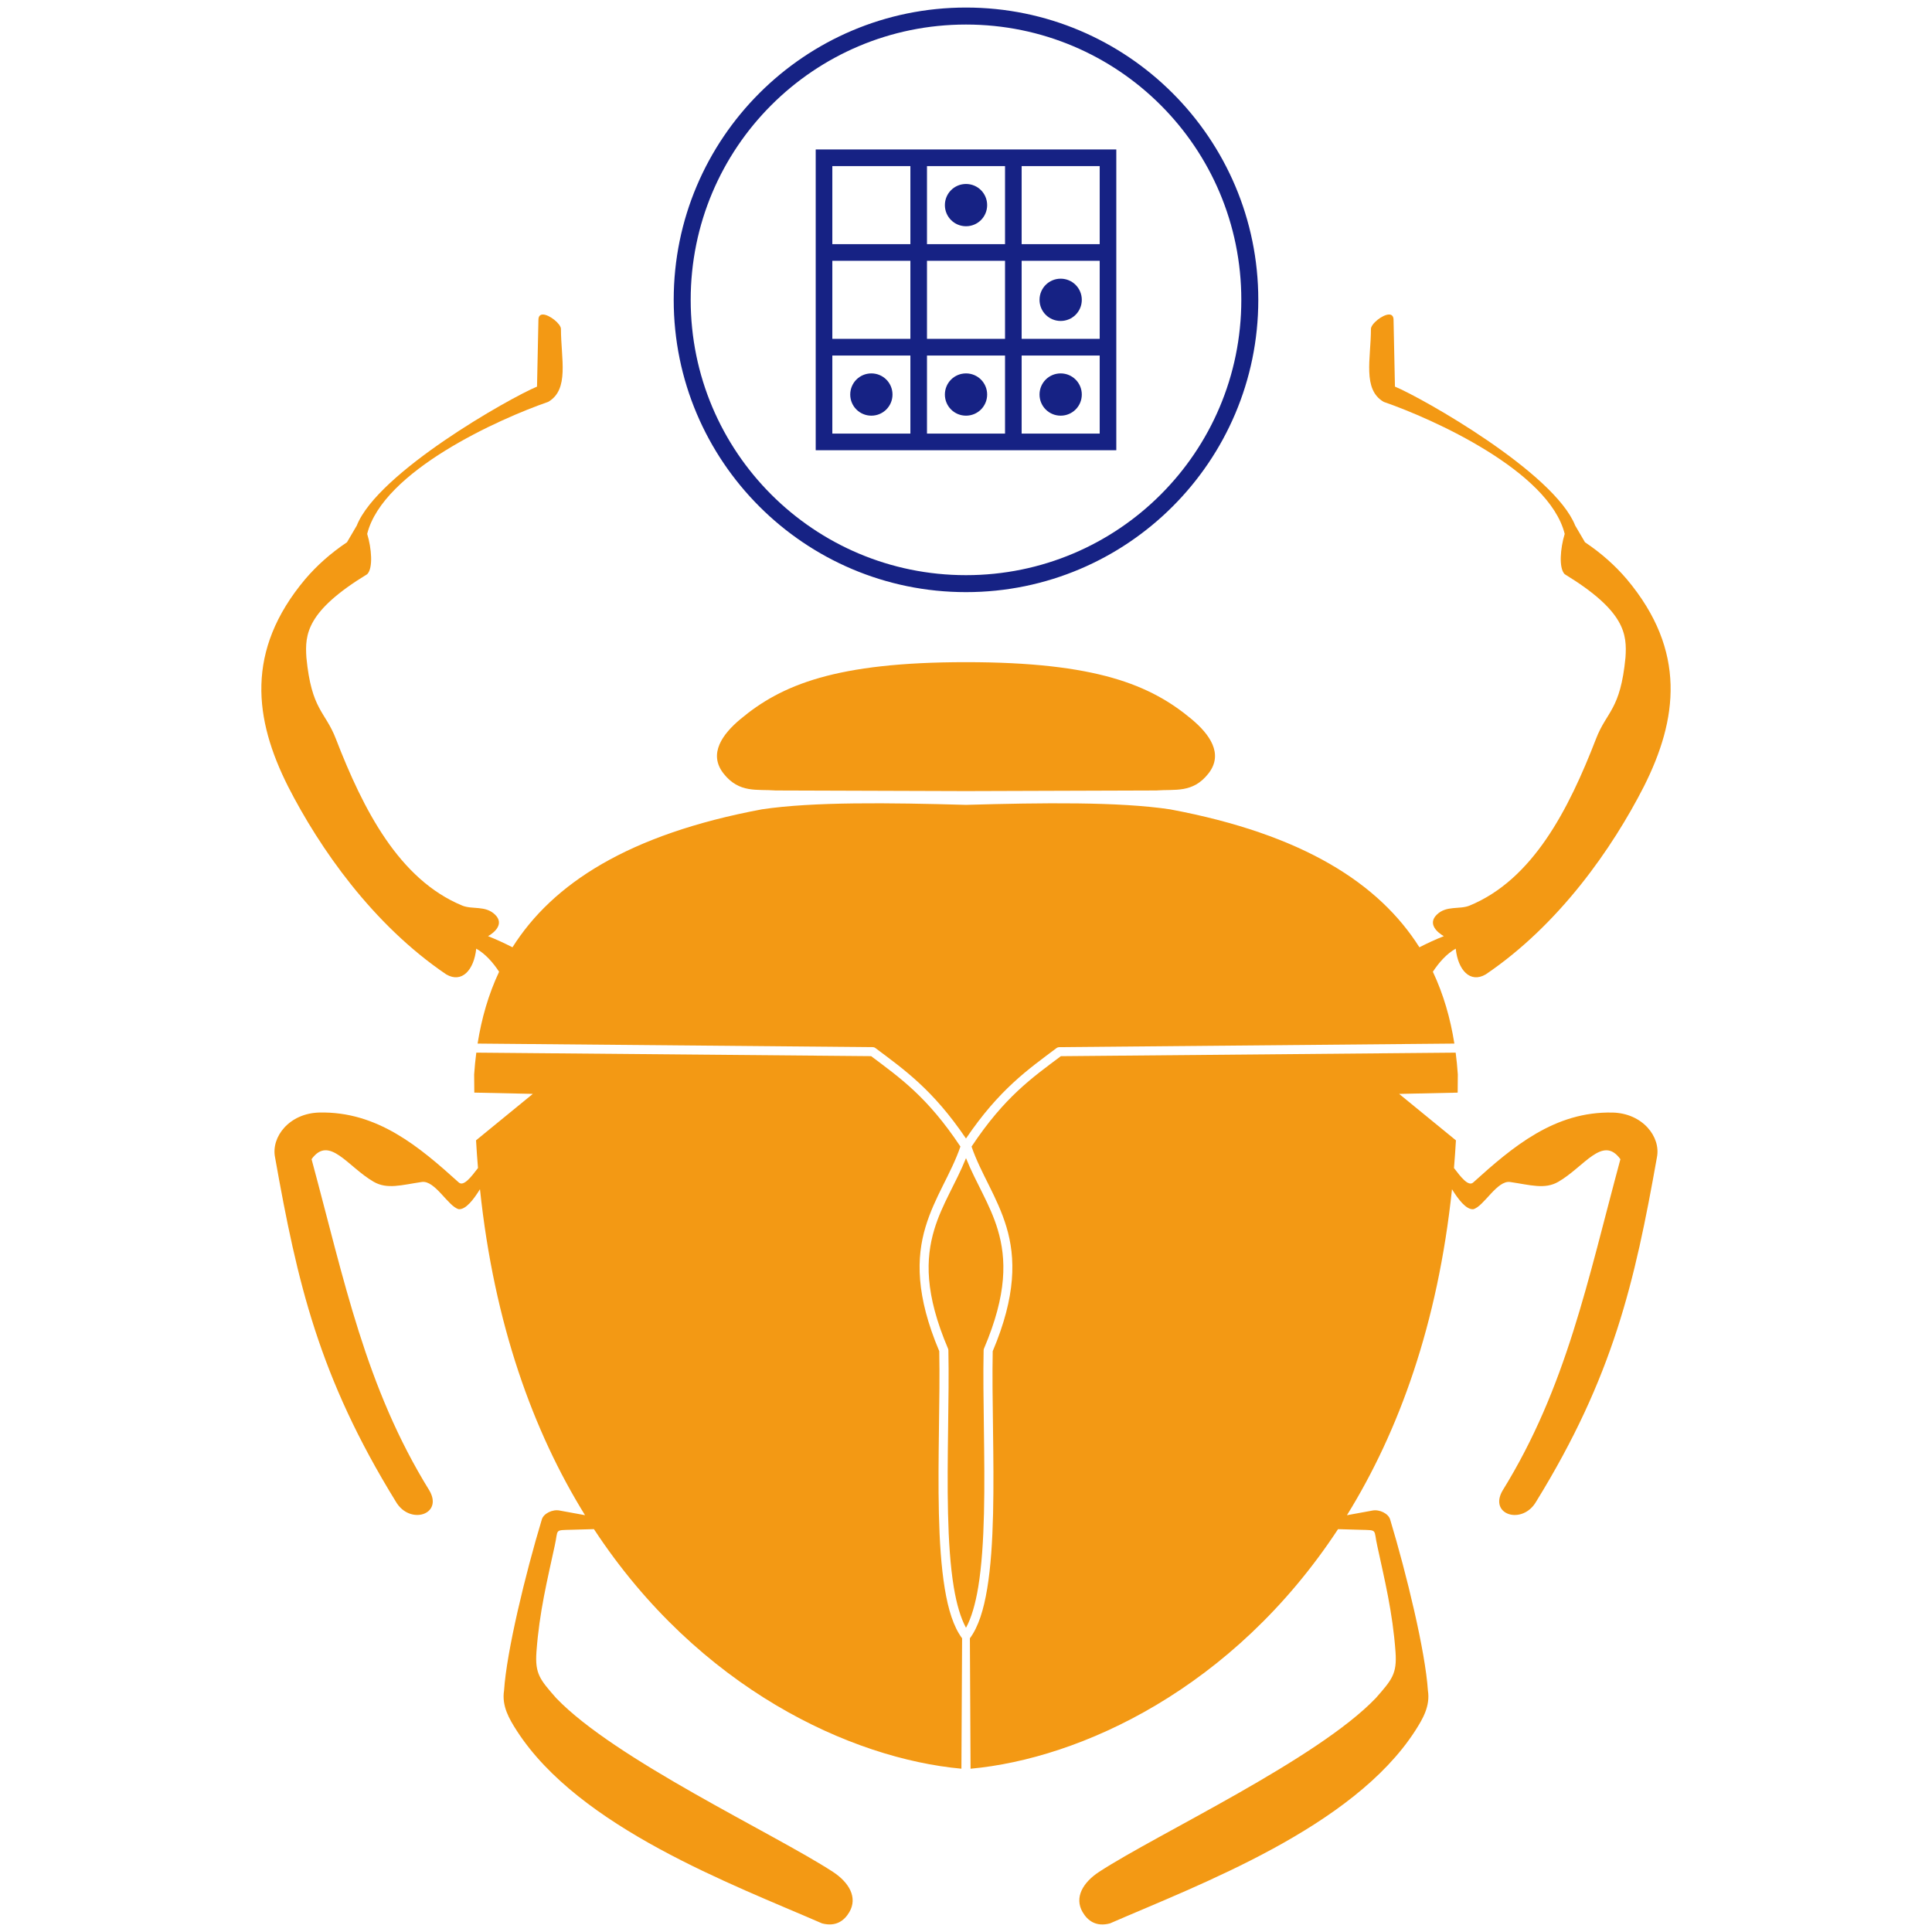
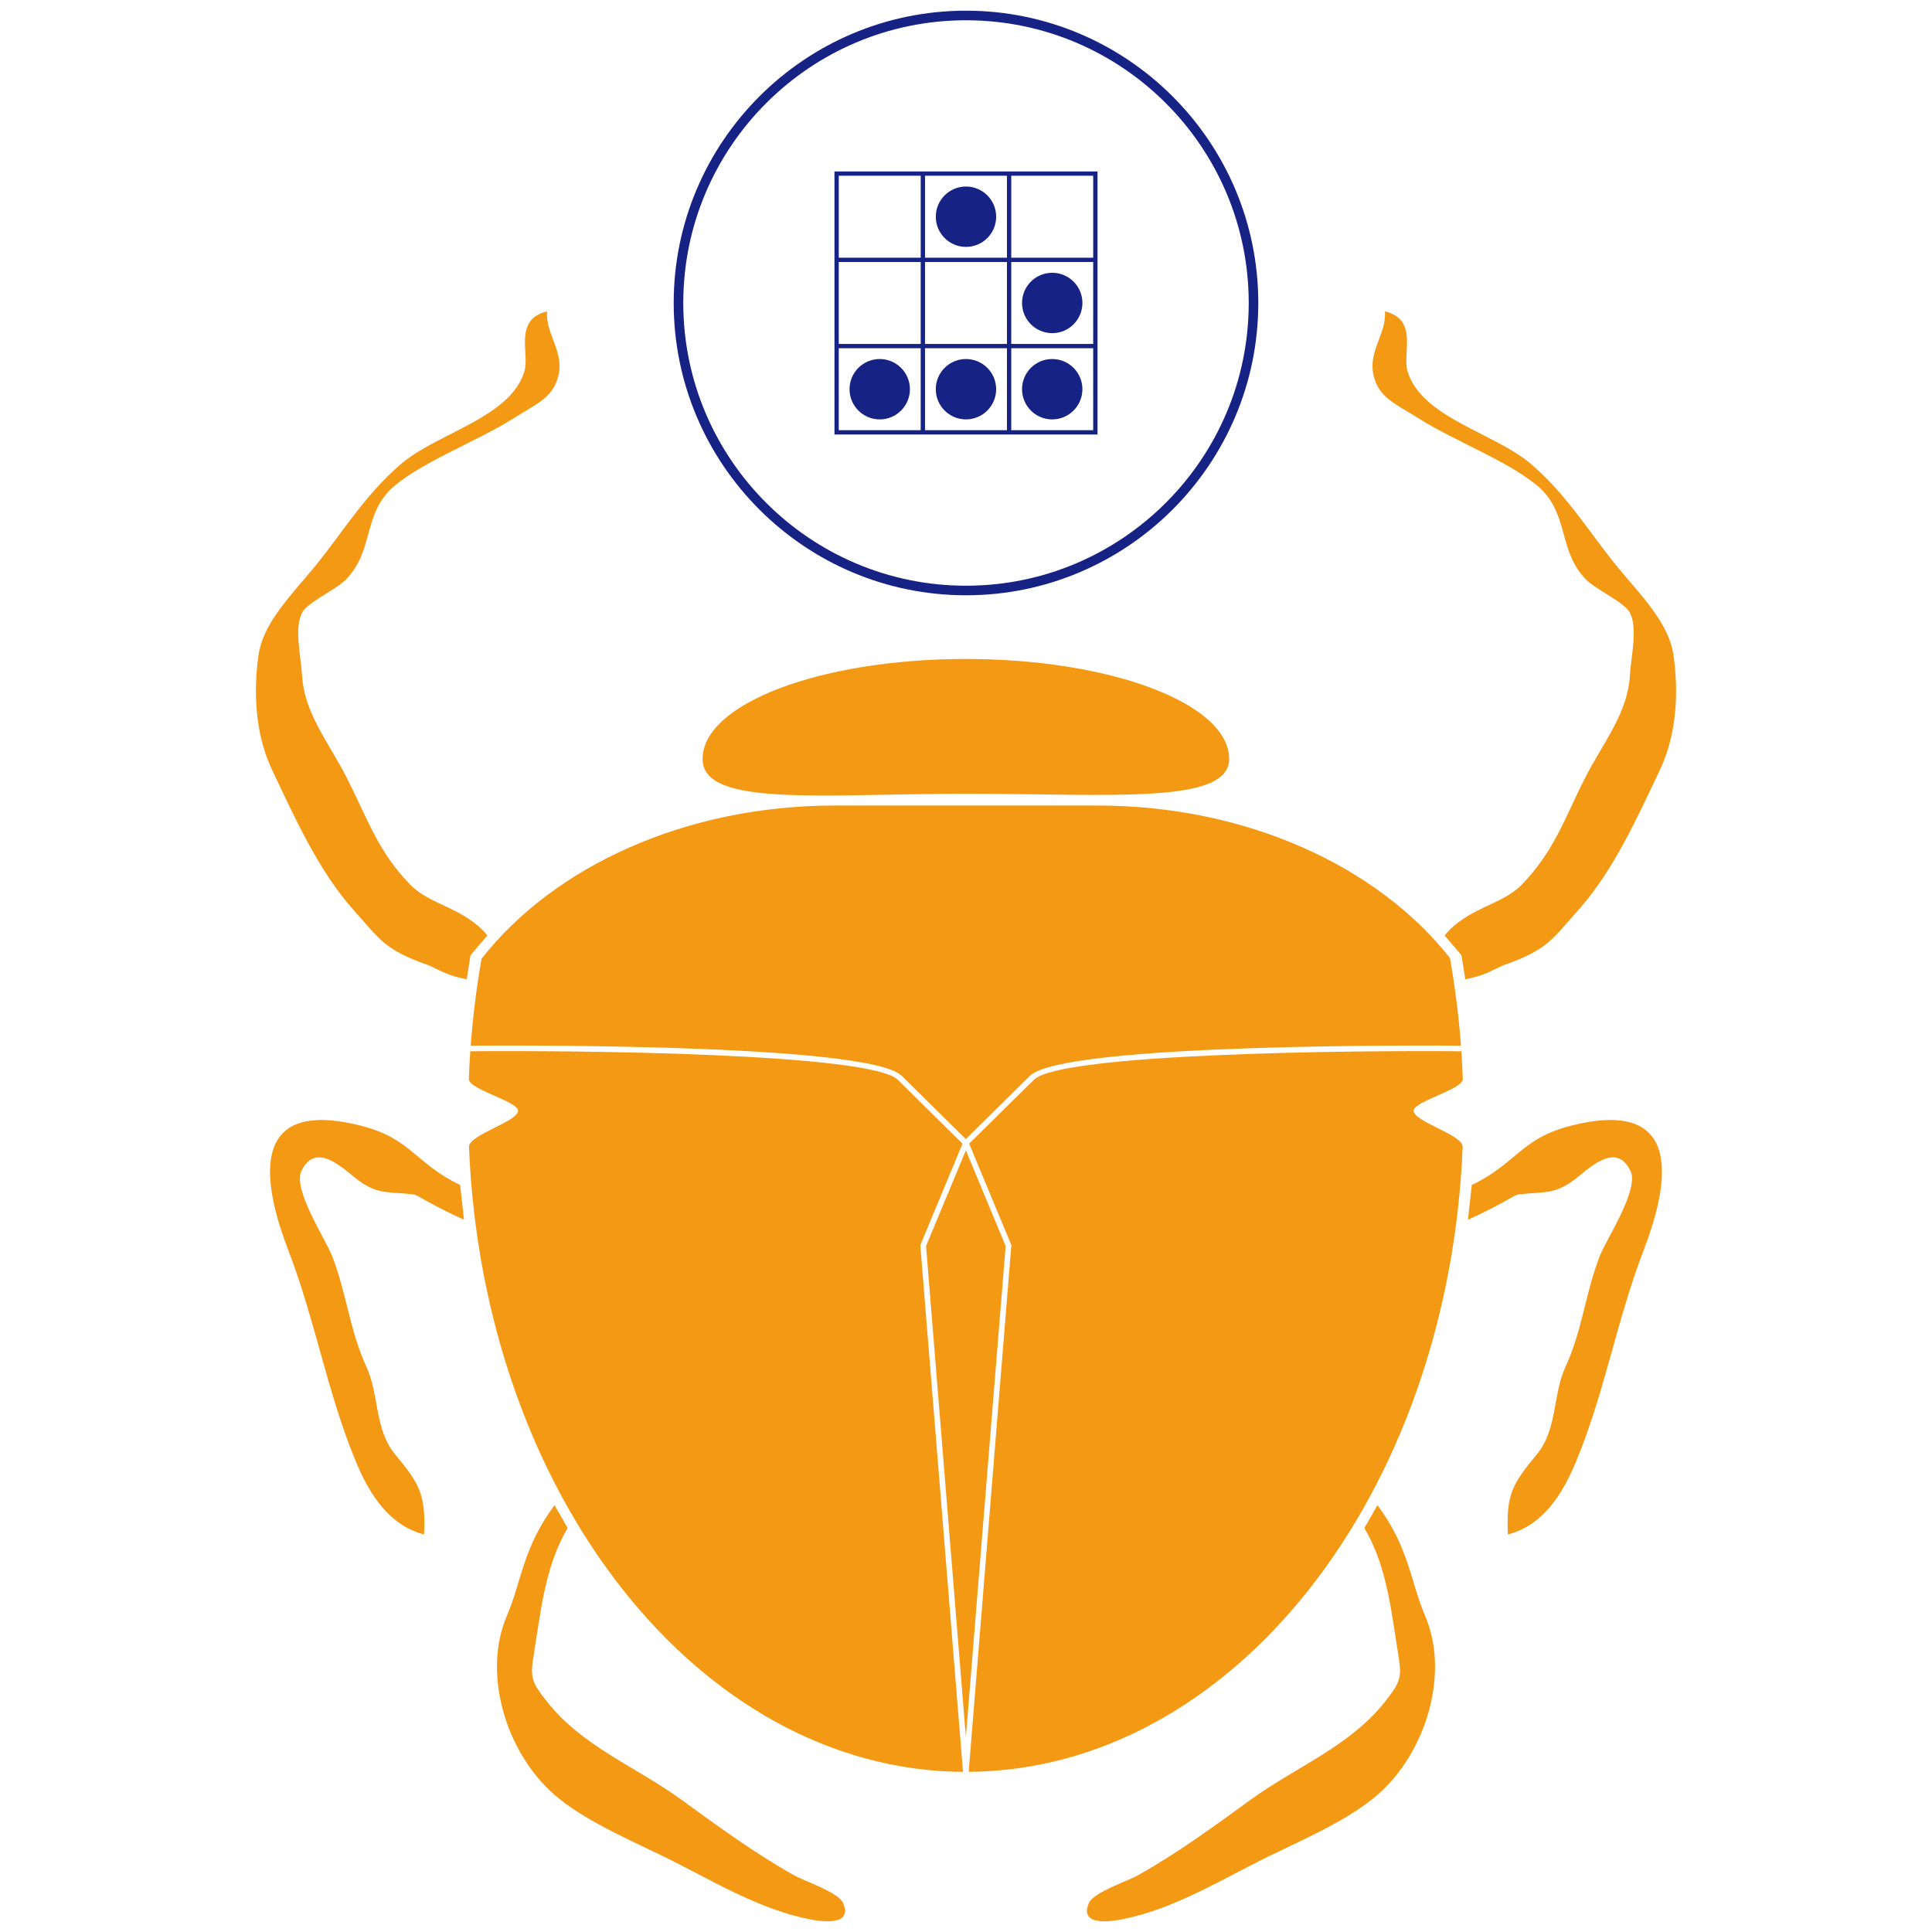
<svg xmlns="http://www.w3.org/2000/svg" viewBox="0 0 128 128">
-   <path d="m35.961 20.837c-0.17 0.003-0.289 0.104-0.289 0.358l-0.093 4.419c-1.813 0.754-10.552 5.689-11.942 9.206l-0.648 1.105c-1.103 0.739-2.011 1.559-2.765 2.442-4.001 4.762-3.368 9.314-1.137 13.742 2.079 4.073 5.594 9.139 10.475 12.445 1.037 0.609 1.841-0.286 1.99-1.703 0.607 0.342 1.11 0.919 1.515 1.53-0.707 1.5-1.162 3.095-1.425 4.759l26.179 0.236c0.065 6.01e-4 0.128 0.022 0.179 0.061 1.877 1.412 3.787 2.725 5.999 5.992 2.213-3.267 4.123-4.58 5.999-5.992 0.052-0.039 0.114-0.06 0.179-0.061l26.179-0.236c-0.263-1.664-0.718-3.259-1.425-4.759 0.404-0.612 0.907-1.188 1.515-1.53 0.149 1.417 0.954 2.312 1.99 1.703 4.881-3.306 8.396-8.372 10.475-12.445 2.231-4.428 2.864-8.981-1.137-13.742-0.754-0.884-1.663-1.703-2.765-2.442l-0.648-1.105c-1.39-3.516-10.129-8.451-11.942-9.206l-0.093-4.419c0-0.254-0.118-0.355-0.289-0.358-0.435-0.008-1.209 0.621-1.209 0.955 0 1.967-0.576 4.016 0.849 4.835 3.204 1.105 10.952 4.568 11.988 8.745-0.288 0.938-0.404 2.268 0 2.67 4.015 2.448 4.132 3.98 4.027 5.523-0.339 3.495-1.241 3.545-1.948 5.374-1.824 4.719-4.194 9.329-8.375 11.057-0.676 0.279-1.534-0.023-2.175 0.6-0.641 0.623 0.06 1.198 0.463 1.427-0.556 0.218-1.129 0.486-1.618 0.737-2.656-4.205-7.678-7.487-16.527-9.14-3.393-0.508-8.444-0.439-13.516-0.296-5.072-0.143-10.123-0.212-13.516 0.296-8.849 1.653-13.87 4.935-16.527 9.14-0.489-0.25-1.061-0.518-1.618-0.737 0.403-0.228 1.104-0.804 0.463-1.427-0.641-0.623-1.499-0.321-2.175-0.6-4.181-1.728-6.551-6.338-8.375-11.057-0.707-1.829-1.609-1.879-1.948-5.374-0.105-1.544 0.012-3.076 4.027-5.523 0.404-0.402 0.288-1.732 0-2.67 1.037-4.177 8.784-7.64 11.988-8.745 1.425-0.818 0.849-2.867 0.849-4.835 0-0.334-0.774-0.963-1.209-0.955zm28.039 23.033c-8.629 0-12.236 1.504-14.959 3.785-1.145 0.961-2.143 2.272-1.103 3.595 1.041 1.323 2.223 1.024 3.465 1.121l12.596 0.041 12.596-0.041c1.243-0.097 2.425 0.202 3.465-1.121 1.041-1.323 0.042-2.635-1.103-3.595-2.723-2.28-6.33-3.785-14.959-3.785zm-32.444 25.87c-0.062 0.476-0.109 0.957-0.142 1.443 0 0.405 4e-3 0.806 0.01 1.205l3.878 0.084-3.763 3.077c0.036 0.619 0.078 1.232 0.129 1.835-0.454 0.595-0.953 1.245-1.273 0.957-2.613-2.362-5.393-4.719-9.237-4.633-1.989 0.048-3.21 1.614-2.934 2.974 1.472 8.285 2.897 14.524 8.004 22.809 0.909 1.565 3.154 0.869 2.222-0.737-4.239-6.852-5.632-13.908-7.808-21.956 1.169-1.62 2.391 0.502 4.113 1.497 0.901 0.52 1.844 0.212 3.192 0.014 0.874-0.128 1.751 1.634 2.447 1.803 0.47 0.031 0.976-0.632 1.406-1.323 0.94 8.932 3.521 16.042 6.96 21.596l-1.683-0.308c-0.463-0.096-1.073 0.192-1.184 0.605-1.083 3.592-2.33 8.736-2.497 11.313-0.166 1.036 0.345 1.893 0.833 2.656 4.142 6.441 14.315 10.201 20.233 12.778 0.909 0.242 1.474-0.171 1.812-0.752 0.559-0.962-0.016-1.959-1.097-2.666-3.924-2.551-14.425-7.431-18.332-11.513-1.063-1.215-1.408-1.593-1.304-3.054 0.192-2.656 0.729-4.797 1.208-7.024 0.258-1.122-0.063-1.036 1.134-1.07l1.466-0.042c6.958 10.592 17.068 15.205 24.347 15.873l0.045-8.64c-0.571-0.768-0.918-1.903-1.147-3.291-0.239-1.446-0.347-3.16-0.39-4.978-0.085-3.62 0.087-7.654 0.024-10.754-1.557-3.681-1.52-6.189-0.911-8.225 0.598-1.998 1.696-3.529 2.313-5.331-2.192-3.298-4.016-4.562-5.916-5.989zm64.888 0-26.16 0.235c-1.901 1.427-3.725 2.691-5.916 5.989 0.618 1.801 1.716 3.333 2.313 5.331 0.609 2.036 0.646 4.544-0.911 8.225-0.063 3.1 0.109 7.133 0.024 10.754-0.043 1.819-0.15 3.532-0.39 4.978-0.23 1.388-0.577 2.523-1.147 3.291l0.045 8.64c7.279-0.668 17.389-5.281 24.347-15.873l1.466 0.042c1.198 0.034 0.876-0.053 1.134 1.07 0.479 2.227 1.016 4.368 1.208 7.024 0.104 1.461-0.241 1.839-1.304 3.054-3.907 4.082-14.408 8.961-18.332 11.513-1.081 0.708-1.656 1.704-1.097 2.666 0.337 0.581 0.902 0.994 1.812 0.752 5.918-2.577 16.091-6.337 20.233-12.778 0.488-0.763 0.999-1.62 0.833-2.656-0.167-2.577-1.414-7.721-2.497-11.313-0.111-0.412-0.721-0.7-1.184-0.605l-1.683 0.308c3.439-5.554 6.021-12.664 6.96-21.596 0.43 0.69 0.936 1.353 1.406 1.323 0.696-0.168 1.573-1.931 2.447-1.803 1.348 0.197 2.291 0.506 3.192-0.014 1.722-0.995 2.945-3.117 4.113-1.497-2.176 8.048-3.569 15.104-7.808 21.956-0.932 1.606 1.313 2.302 2.222 0.737 5.107-8.285 6.532-14.524 8.004-22.809 0.277-1.36-0.945-2.926-2.934-2.974-3.844-0.086-6.623 2.271-9.237 4.633-0.32 0.288-0.819-0.362-1.273-0.957 0.051-0.603 0.093-1.215 0.129-1.835l-3.763-3.077 3.878-0.084c0.006-0.399 0.01-0.8 0.01-1.205-0.033-0.486-0.08-0.967-0.142-1.443zm-32.444 6.989c-0.658 1.649-1.597 3.046-2.103 4.737-0.577 1.928-0.634 4.257 0.912 7.882 0.015 0.035 0.023 0.073 0.024 0.111 0.066 3.139-0.109 7.193-0.024 10.801 0.042 1.804 0.15 3.496 0.382 4.895 0.185 1.118 0.456 2.047 0.809 2.689 0.353-0.642 0.624-1.571 0.809-2.689 0.232-1.399 0.339-3.091 0.382-4.895 0.085-3.608-0.09-7.663-0.024-10.801 8.41e-4 -0.038 9e-3 -0.076 0.024-0.111 1.546-3.625 1.489-5.954 0.912-7.882-0.506-1.691-1.444-3.087-2.103-4.737z" fill="#f39914" />
-   <path d="m64 0.5c-10.689 0-19.365 8.677-19.365 19.365 0 10.689 8.677 19.365 19.365 19.365s19.365-8.677 19.365-19.365c0-10.689-8.677-19.365-19.365-19.365zm0 1.126c10.08 0 18.24 8.16 18.24 18.24 0 10.08-8.16 18.24-18.24 18.24-10.08 0-18.24-8.16-18.24-18.24 0-10.08 8.16-18.24 18.24-18.24zm-9.957 8.276v19.927h19.915v-19.927h-1.101v0.001h-5.171v-0.001h-1.101v0.001h-5.171v-0.001h-1.101v0.001h-5.171v-0.001zm1.101 1.102h5.171v5.171h-5.171zm6.271 0h5.171v5.171h-5.171zm6.272 0h5.171v5.171h-5.171zm-3.686 1.185c-0.776 0-1.4 0.625-1.4 1.4s0.624 1.4 1.4 1.4c0.776 0 1.4-0.624 1.4-1.4s-0.624-1.4-1.4-1.4zm-8.857 5.09h5.171v5.171h-5.171zm6.271 0h5.171v5.171h-5.171zm6.272 0h5.171v5.171h-5.171zm2.585 1.185c-0.776 0-1.4 0.624-1.4 1.4s0.624 1.4 1.4 1.4 1.4-0.625 1.4-1.4-0.625-1.4-1.4-1.4zm-15.128 5.09h5.171v5.171h-5.171zm6.271 0h5.171v5.171h-5.171zm6.272 0h5.171v5.171h-5.171zm-9.957 1.185c-0.776 0-1.4 0.624-1.4 1.4s0.625 1.4 1.4 1.4 1.4-0.625 1.4-1.4-0.624-1.4-1.4-1.4zm6.271 0c-0.776 0-1.4 0.624-1.4 1.4s0.624 1.4 1.4 1.4 1.4-0.625 1.4-1.4-0.624-1.4-1.4-1.4zm6.271 0c-0.776 0-1.4 0.624-1.4 1.4s0.624 1.4 1.4 1.4 1.4-0.625 1.4-1.4-0.625-1.4-1.4-1.4z" fill="#162284" />
+   <path d="m36.242 20.629c-2.241 0.554-1.136 2.765-1.5 3.977-0.93 3.085-5.78 4.066-8.206 6.161-2.373 2.048-3.788 4.441-5.621 6.696-1.546 1.897-3.475 3.758-3.786 5.933-0.352 2.466-0.225 5.252 0.897 7.612 1.392 2.923 3.034 6.634 5.363 9.239 1.789 2 2.035 2.664 5.042 3.719 0.953 0.433 1.191 0.647 2.488 0.916l0.255-1.592 1.115-1.312c-1.499-1.833-3.772-2.003-5.083-3.339-2.189-2.23-2.903-4.508-4.205-7.061-1.244-2.446-2.863-4.315-2.996-6.913-0.057-1.113-0.547-3.111 0.036-4.115 0.388-0.666 2.238-1.505 2.865-2.142 1.944-1.971 1.064-4.462 3.314-6.289 2.001-1.626 5.389-2.891 7.761-4.379 1.644-1.031 2.66-1.403 3.014-2.853 0.389-1.599-0.866-2.782-0.751-4.257zm55.514 0c0.115 1.475-1.14 2.658-0.751 4.257 0.355 1.451 1.37 1.822 3.014 2.853 2.372 1.488 5.759 2.753 7.76 4.379 2.248 1.827 1.368 4.318 3.312 6.289 0.627 0.637 2.478 1.476 2.866 2.142 0.583 1.003 0.093 3.002 0.035 4.115-0.133 2.598-1.752 4.467-2.996 6.913-1.302 2.553-2.017 4.832-4.203 7.061-1.312 1.337-3.584 1.506-5.083 3.339l1.115 1.312 0.254 1.592c1.296-0.268 1.535-0.483 2.488-0.916 3.005-1.055 3.252-1.719 5.04-3.719 2.329-2.605 3.97-6.316 5.367-9.239 1.121-2.36 1.249-5.146 0.897-7.612-0.311-2.175-2.245-4.035-3.791-5.933-1.832-2.255-3.247-4.648-5.619-6.696-2.426-2.095-7.276-3.076-8.206-6.161-0.364-1.211 0.741-3.423-1.5-3.977zm-27.765 23.029c-9.634 0-17.443 2.966-17.443 6.626 0 3.2 7.809 2.304 17.443 2.304 9.631 0 17.444 0.728 17.444-2.304 0-3.659-7.812-6.626-17.444-6.626zm-8.693 9.71c-9.955 0-18.639 4.08-23.393 10.151-0.331 1.881-0.573 3.803-0.72 5.761 1.242-0.012 26.318-0.211 28.556 1.995 0 0 3.998 3.944 4.248 4.19 0.709-0.7 4.247-4.19 4.247-4.19 2.237-2.206 27.317-2.007 28.557-1.995-0.147-1.975-0.393-3.911-0.729-5.807-4.761-6.046-13.425-10.105-23.358-10.105zm41.509 16.085-0.001 0.196c-7.271-0.068-26.532 0.139-28.304 1.886l-4.293 4.235 2.796 6.722-2.828 34.898c17.515-0.131 31.791-18.406 32.728-41.408 0.03-0.797-3.248-1.665-3.248-2.392l6.04e-4 6.04e-4c0-0.631 3.282-1.413 3.258-2.106-0.025-0.682-0.061-1.359-0.11-2.032zm-65.636 0.001c-0.048 0.672-0.085 1.349-0.11 2.031-0.024 0.692 3.259 1.476 3.259 2.106 0 0.727-3.279 1.594-3.248 2.393 0.939 23.001 15.219 41.277 32.729 41.408l-2.829-34.898 0.017-0.041 5.97e-4 -6.04e-4 2.779-6.683-4.292-4.233c-1.772-1.748-21.033-1.955-28.303-1.888zm-10.102 4.752c-4.267 0.153-3.497 4.663-1.955 8.664 1.78 4.618 2.583 9.48 4.499 14.047 0.88 2.097 2.169 4.143 4.483 4.744 0.117-2.645-0.288-3.34-1.917-5.305-1.378-1.66-1.042-3.935-1.904-5.803-1.123-2.447-1.316-4.906-2.283-7.37-0.427-1.091-2.612-4.38-2.024-5.601 0.998-2.071 2.878-0.026 3.819 0.651 1.323 0.952 2.028 0.697 3.663 0.909 0.186 0.025 1.115 0.678 3.29 1.671l-0.254-2.304c-2.981-1.436-3.242-3.065-6.503-3.909-1.163-0.301-2.125-0.422-2.915-0.394zm85.858 0c-0.791-0.028-1.754 0.092-2.917 0.394-3.258 0.845-3.519 2.474-6.5 3.909l-0.254 2.304c2.174-0.993 3.104-1.646 3.29-1.671 1.635-0.212 2.338 0.043 3.66-0.909 0.941-0.677 2.821-2.722 3.82-0.651 0.589 1.221-1.596 4.51-2.024 5.601-0.966 2.463-1.159 4.923-2.282 7.37-0.861 1.868-0.526 4.143-1.902 5.803-1.629 1.966-2.033 2.66-1.917 5.305 2.314-0.6 3.602-2.646 4.481-4.744 1.916-4.567 2.719-9.429 4.499-14.047 1.545-4.001 2.315-8.511-1.954-8.664zm-42.936 2.008c-0.607 1.46-2.608 6.27-2.637 6.339 0.006 0.075 2.008 24.77 2.637 32.524 0.629-7.755 2.63-32.449 2.635-32.524-0.028-0.069-2.031-4.885-2.635-6.339zm-27.251 23.508c-2.095 2.8-2.193 5.089-3.154 7.321-1.655 3.845-0.049 9.047 3.091 11.815 1.898 1.685 4.988 3.016 7.25 4.119 3.147 1.534 6.307 3.539 9.826 4.2 0.778 0.146 2.759 0.406 2.099-1.104-0.306-0.701-2.537-1.44-3.182-1.798-2.607-1.45-5.135-3.3-7.57-5.072-2.978-2.152-6.537-3.508-8.878-6.486-0.958-1.218-1.111-1.544-0.883-2.945 0.217-1.337 0.422-2.877 0.703-4.214 0.317-1.507 0.762-2.965 1.567-4.319zm54.521 0-0.869 1.517c0.804 1.353 1.249 2.811 1.567 4.319 0.282 1.337 0.485 2.878 0.704 4.214 0.227 1.401 0.074 1.726-0.884 2.945-2.341 2.978-5.897 4.334-8.876 6.486-2.434 1.772-4.968 3.623-7.575 5.072-0.644 0.358-2.876 1.097-3.182 1.798-0.658 1.51 1.32 1.25 2.098 1.104 3.52-0.662 6.685-2.666 9.831-4.2 2.262-1.103 5.35-2.434 7.249-4.119 3.138-2.767 4.744-7.969 3.09-11.815-0.961-2.232-1.059-4.522-3.154-7.321z" fill="#f39914" />
+   <path d="m64 0.708c-10.678 0-19.366 8.687-19.366 19.365 0 10.678 8.687 19.366 19.366 19.366s19.365-8.687 19.365-19.366c0-10.678-8.687-19.365-19.365-19.365zm0 0.635c10.328 0 18.731 8.402 18.731 18.731 0 10.328-8.403 18.731-18.731 18.731-10.328 0-18.731-8.402-18.731-18.731 0-10.328 8.402-18.731 18.731-18.731zm-8.714 10.016v17.428h17.428v-17.428h-17.143zm0.285 0.285h5.429v5.429h-5.429zm5.714 0h5.429v5.429h-5.429zm5.714 0h5.429v5.429h-5.429zm-3 0.714a2 2 0 0 0-2 2 2 2 0 0 0 2 2 2 2 0 0 0 2-2 2 2 0 0 0-2-2zm-8.429 5h5.429v5.429h-5.429zm5.714 0h5.429v5.429h-5.429zm5.714 0h5.429v5.429h-5.429zm2.715 0.714a2 2 0 0 0-2 2 2 2 0 0 0 2 2 2 2 0 0 0 2-2 2 2 0 0 0-2-2zm-14.143 5h5.429v5.429h-5.429zm5.714 0h5.429v5.429h-5.429zm5.714 0h5.429v5.429h-5.429zm-8.714 0.714a2 2 0 0 0-2 2 2 2 0 0 0 2 2 2 2 0 0 0 2-2 2 2 0 0 0-2-2zm5.714 0a2 2 0 0 0-2 2 2 2 0 0 0 2 2 2 2 0 0 0 2-2 2 2 0 0 0-2-2zm5.714 0a2 2 0 0 0-2 2 2 2 0 0 0 2 2 2 2 0 0 0 2-2 2 2 0 0 0-2-2z" fill="#162284" />
</svg>
